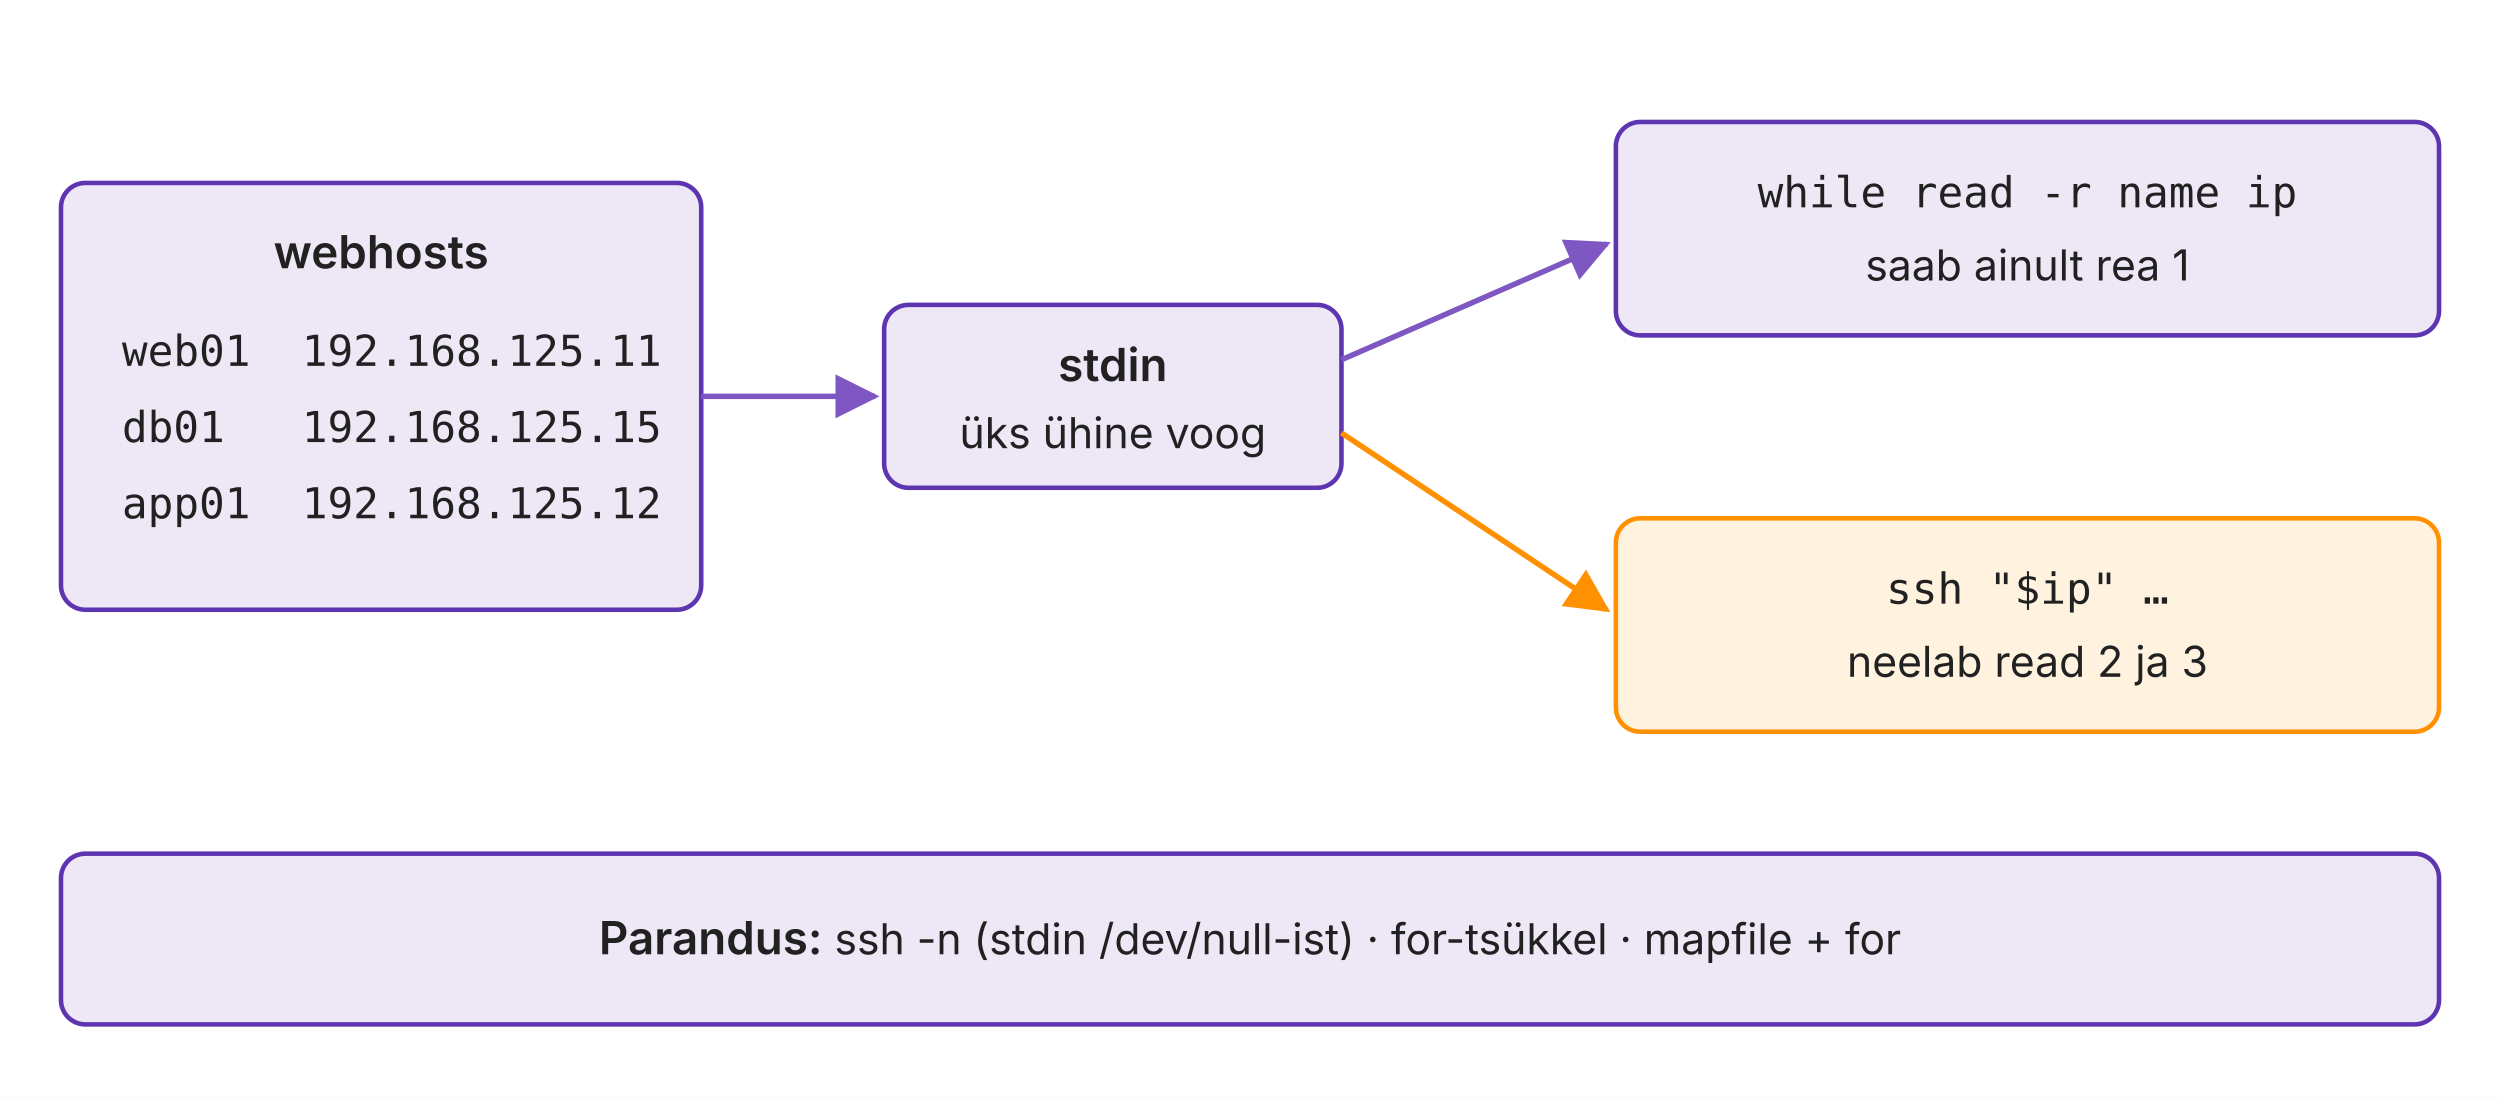
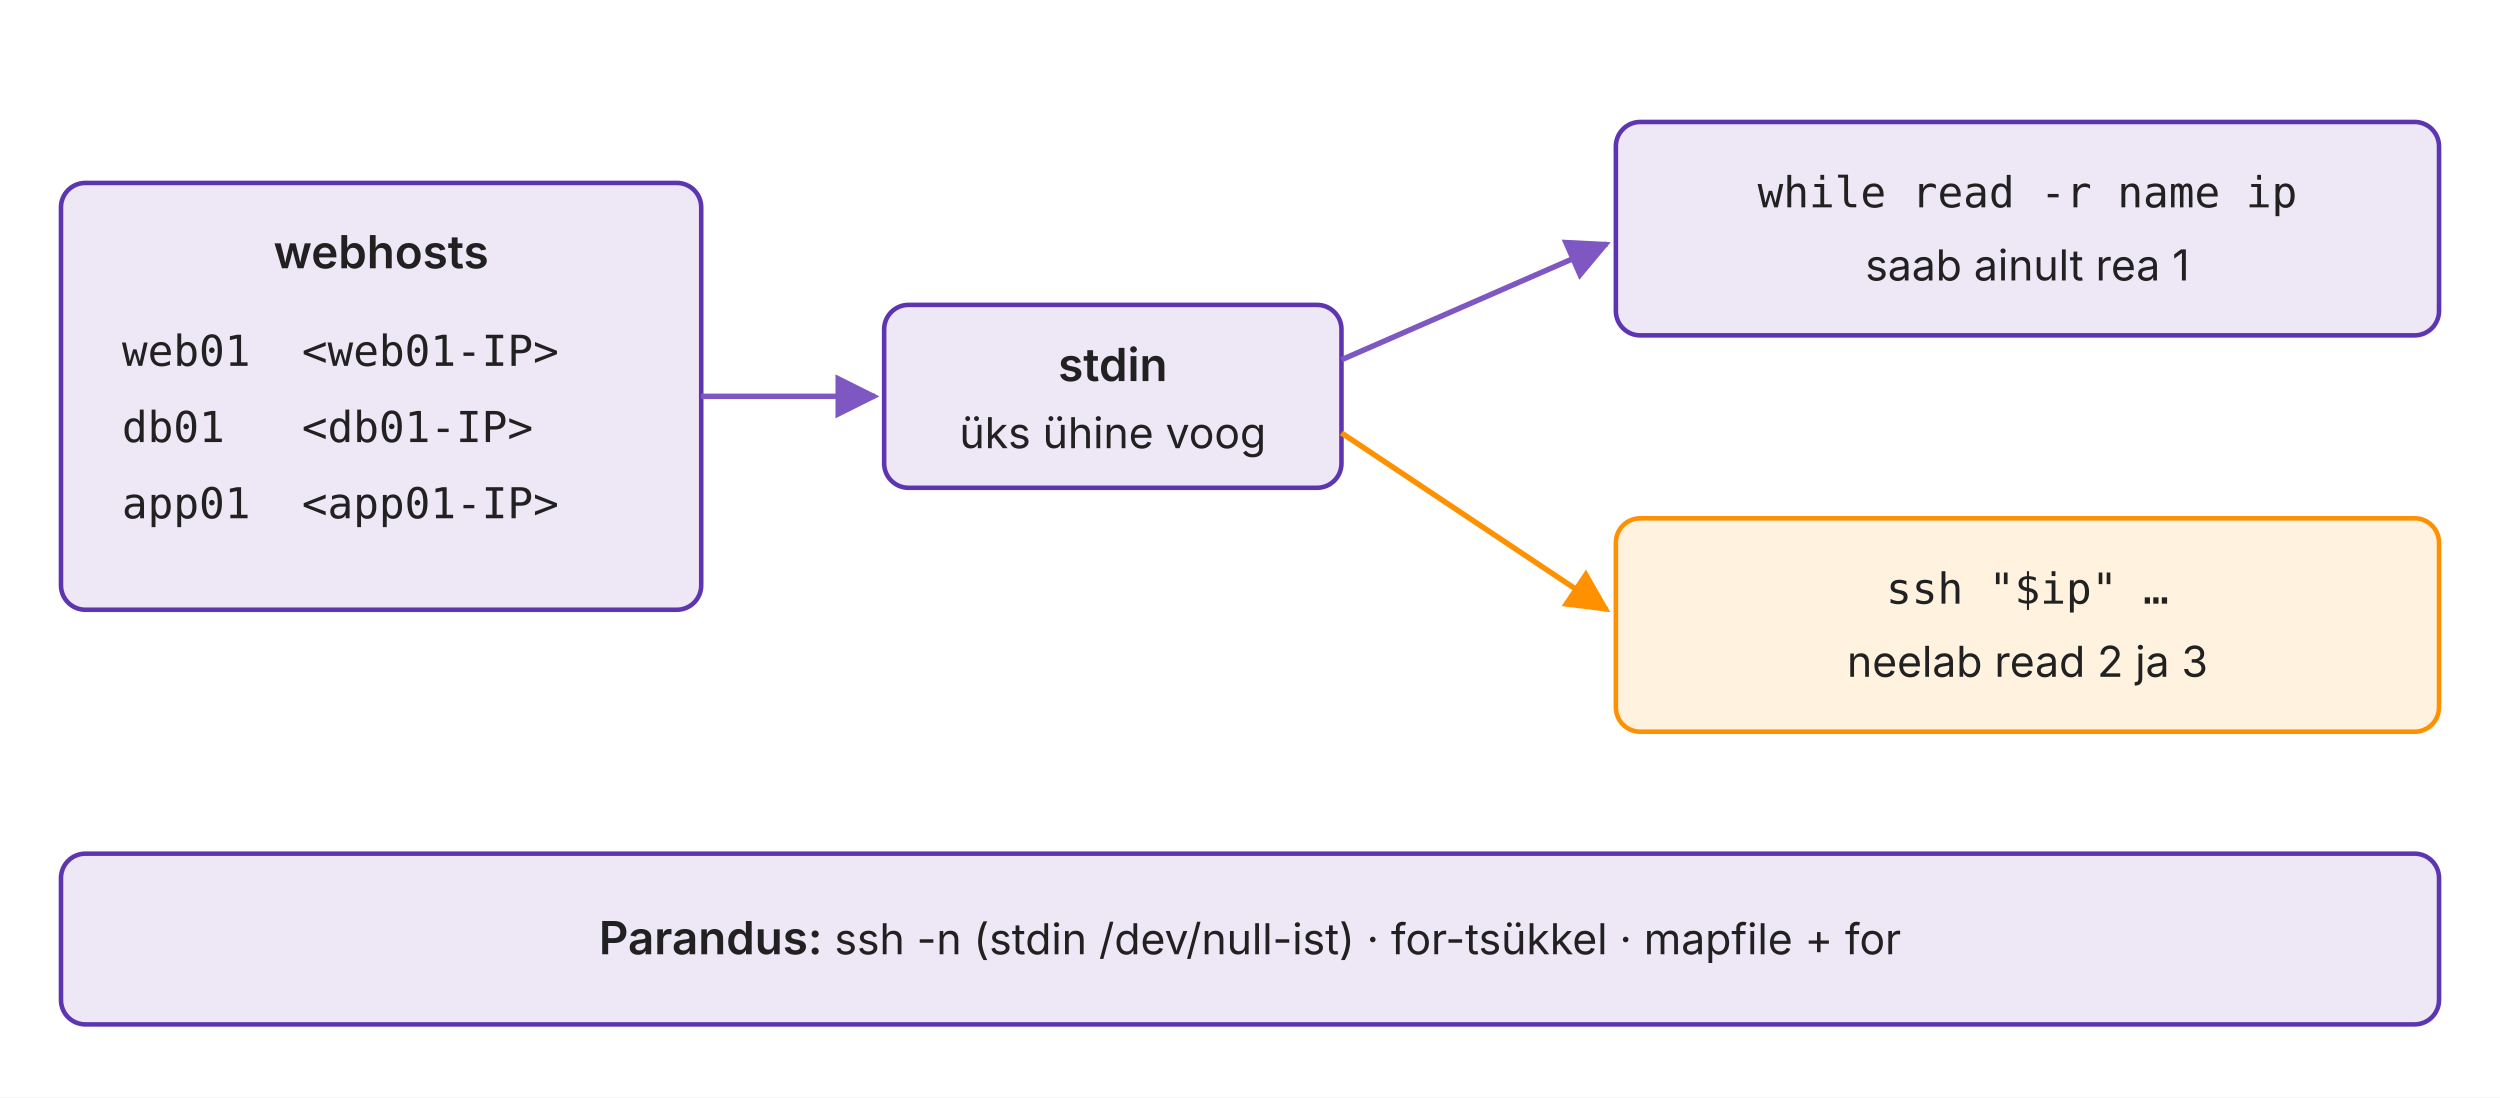
<svg xmlns="http://www.w3.org/2000/svg" viewBox="0 0 820 360" width="820" height="360" font-family="Inter, Arial, sans-serif">
  <style>text{font-family:Inter, Arial, sans-serif;font-size:14px;fill:#212121}.b{font-weight:600;font-size:15px}.m{font-family:"JetBrains Mono",Consolas,monospace;font-size:14px}.p{fill:#5e35b1}.am{fill:#e65100}.box{fill:#ede7f6;stroke:#5e35b1;stroke-width:1.5}.acc{fill:#fff3e0;stroke:#ff9100;stroke-width:1.5}.ln{stroke:#7e57c2;stroke-width:1.8;fill:none}.la{stroke:#ff9100;stroke-width:1.8;fill:none}</style>
  <defs>
    <marker id="a" viewBox="0 0 10 10" refX="9" refY="5" markerWidth="8" markerHeight="8" orient="auto-start-reverse">
      <path d="M0,0 L10,5 L0,10 z" fill="#7e57c2" />
    </marker>
    <marker id="b" viewBox="0 0 10 10" refX="9" refY="5" markerWidth="8" markerHeight="8" orient="auto-start-reverse">
      <path d="M0,0 L10,5 L0,10 z" fill="#ff9100" />
    </marker>
  </defs>
  <rect width="100%" height="100%" fill="#fff" />
  <rect x="20" y="60" width="210" height="140" rx="8" class="box" />
  <text x="125" y="88" text-anchor="middle" class="b">webhosts</text>
-   <text x="40" y="120" class="m" xml:space="preserve">web01  192.168.125.11</text>
-   <text x="40" y="145" class="m" xml:space="preserve">db01   192.168.125.15</text>
-   <text x="40" y="170" class="m" xml:space="preserve">app01  192.168.125.12</text>
+   <text x="40" y="120" class="m" xml:space="preserve">web01  &lt;web01-IP&gt;</text>
+   <text x="40" y="145" class="m" xml:space="preserve">db01   &lt;db01-IP&gt;</text>
+   <text x="40" y="170" class="m" xml:space="preserve">app01  &lt;app01-IP&gt;</text>
  <rect x="290" y="100" width="150" height="60" rx="8" class="box" />
  <text x="365" y="125" text-anchor="middle" class="b">stdin</text>
  <text x="365" y="147" text-anchor="middle">üks ühine voog</text>
  <line x1="230" y1="130" x2="287" y2="130" class="ln" marker-end="url(#a)" />
  <rect x="530" y="40" width="270" height="70" rx="8" class="box" />
  <text x="665" y="68" text-anchor="middle" class="m">while read -r name ip</text>
  <text x="665" y="92" text-anchor="middle">saab ainult rea 1</text>
  <rect x="530" y="170" width="270" height="70" rx="8" class="acc" />
  <text x="665" y="198" text-anchor="middle" class="m">ssh "$ip" …</text>
  <text x="665" y="222" text-anchor="middle">neelab read 2 ja 3</text>
  <line x1="440" y1="118" x2="527" y2="80" class="ln" marker-end="url(#a)" />
  <line x1="440" y1="142" x2="527" y2="200" class="la" marker-end="url(#b)" />
  <rect x="20" y="280" width="780" height="56" rx="8" class="box" />
  <text x="410" y="313" text-anchor="middle">
    <tspan class="b">Parandus:</tspan> ssh -n (stdin /dev/null-ist) · for-tsükkel · mapfile + for</text>
</svg>
